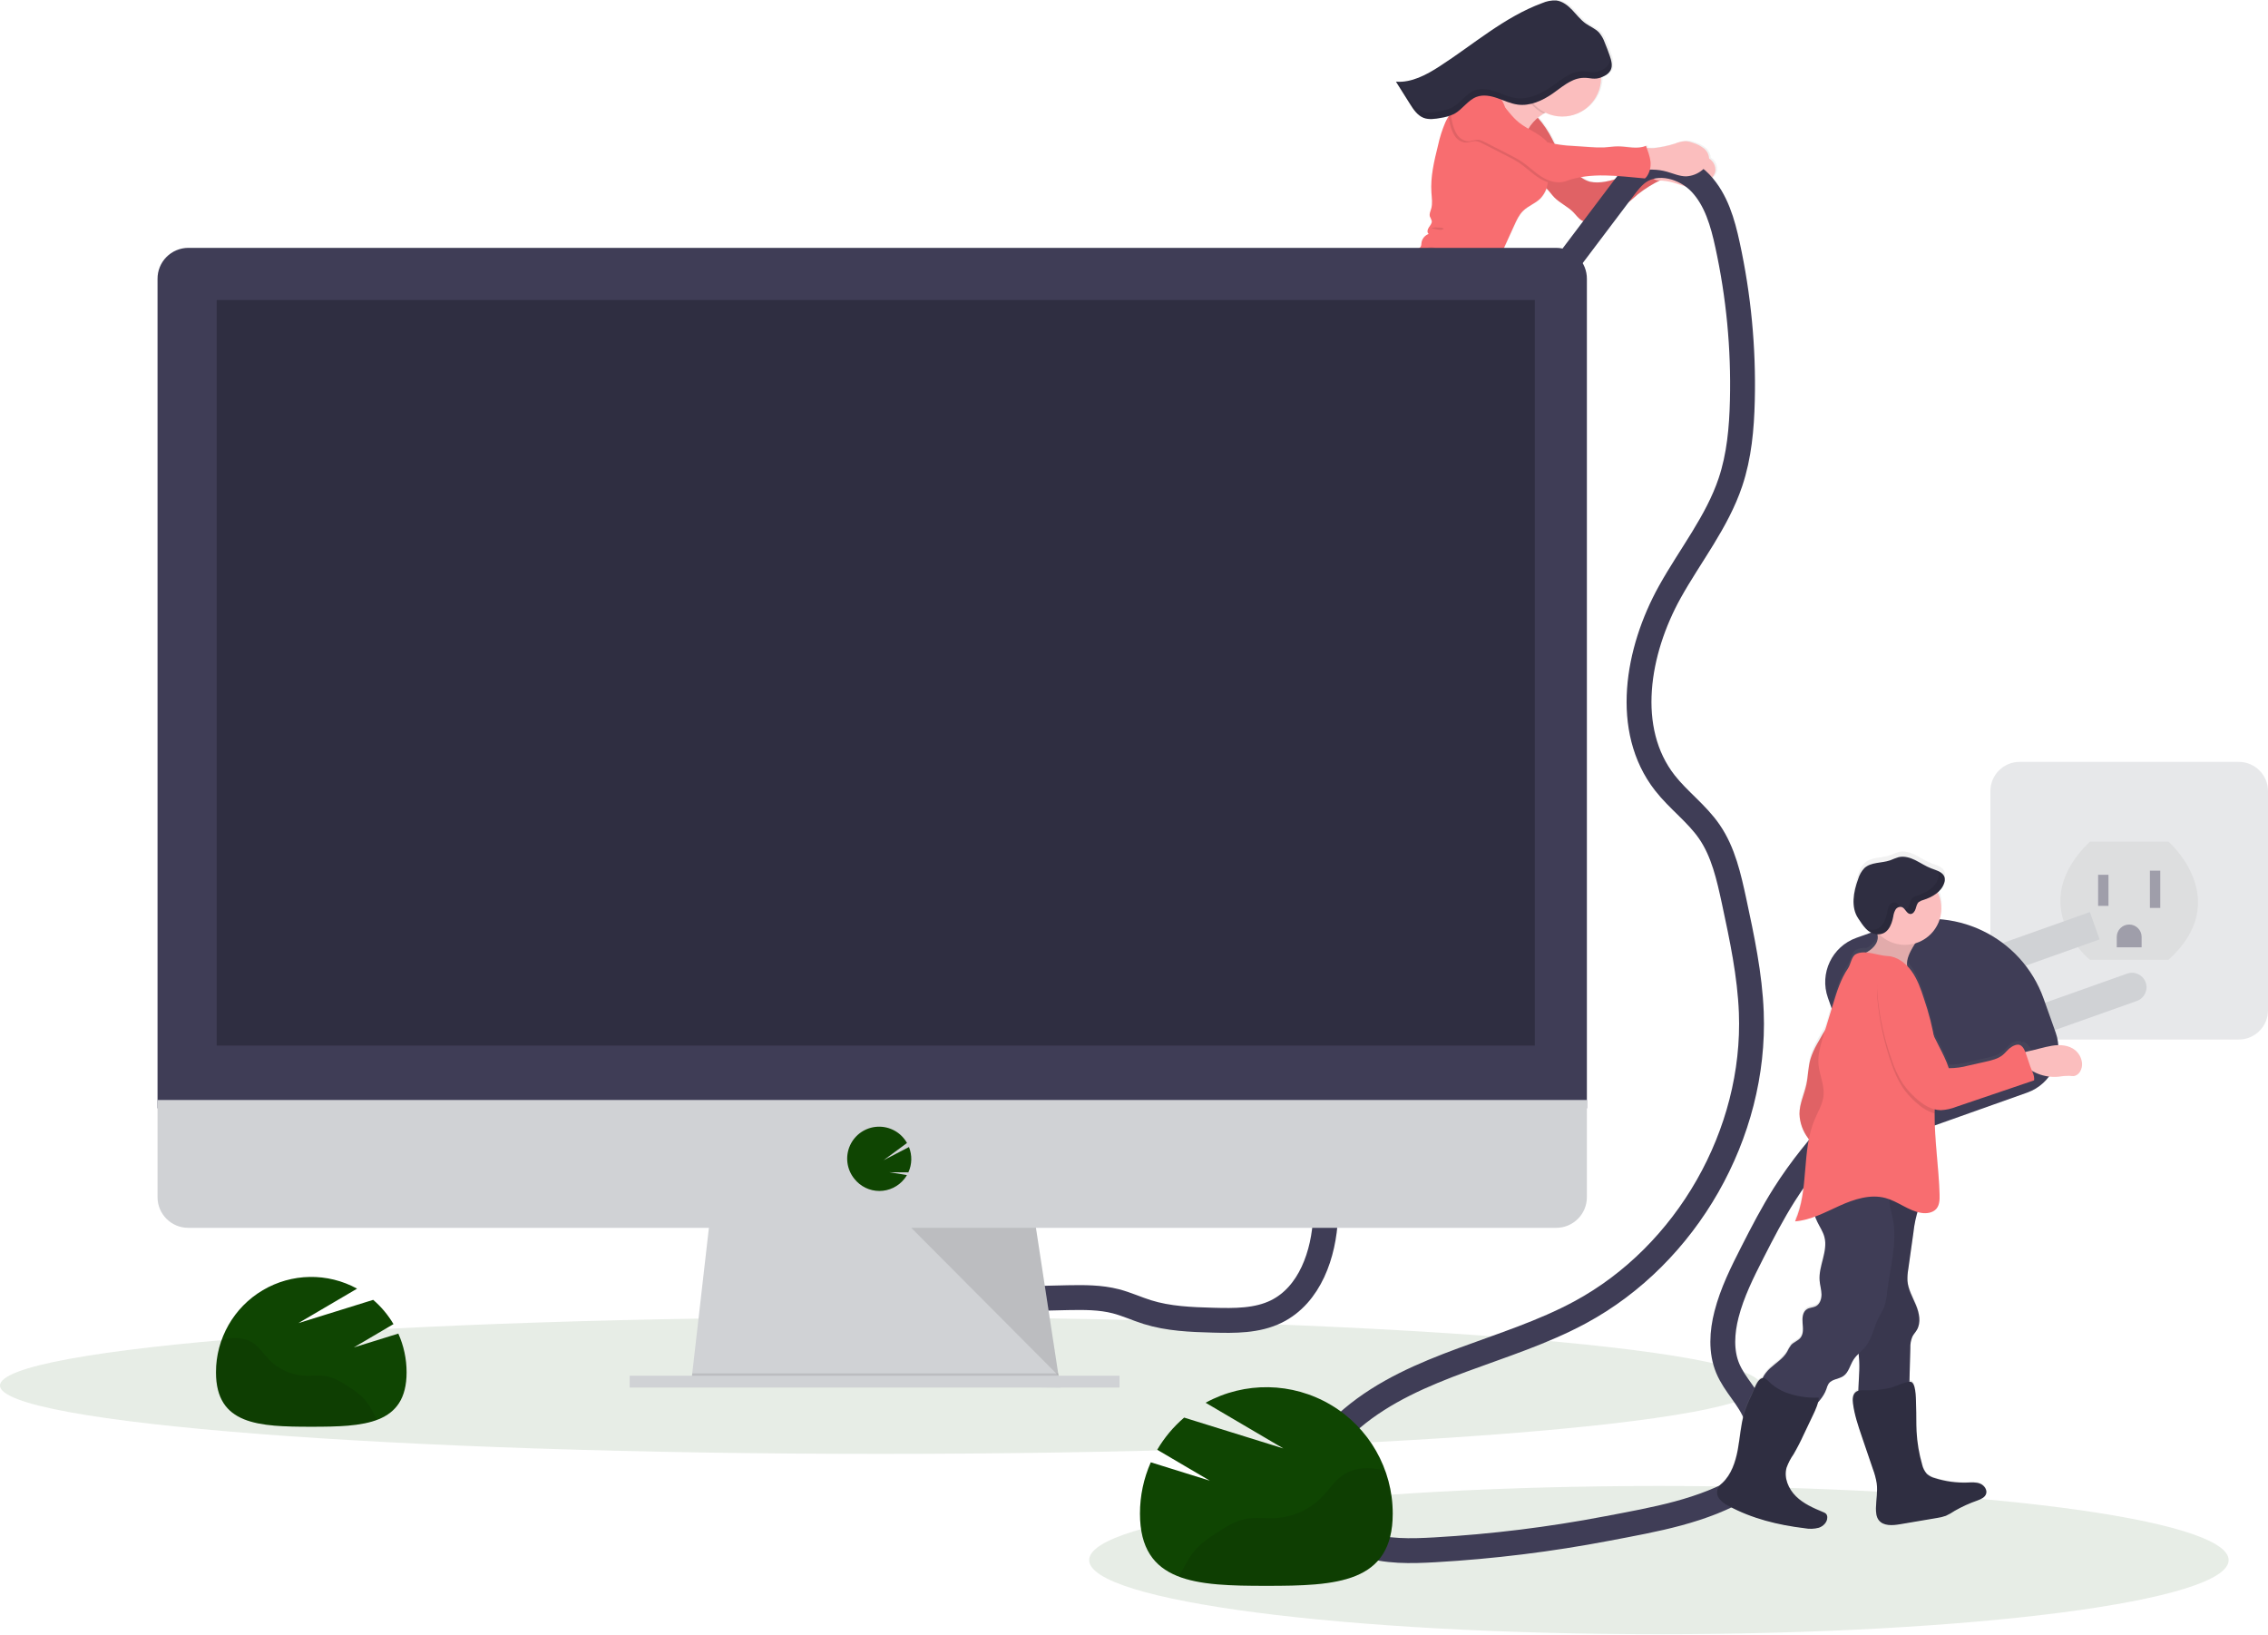
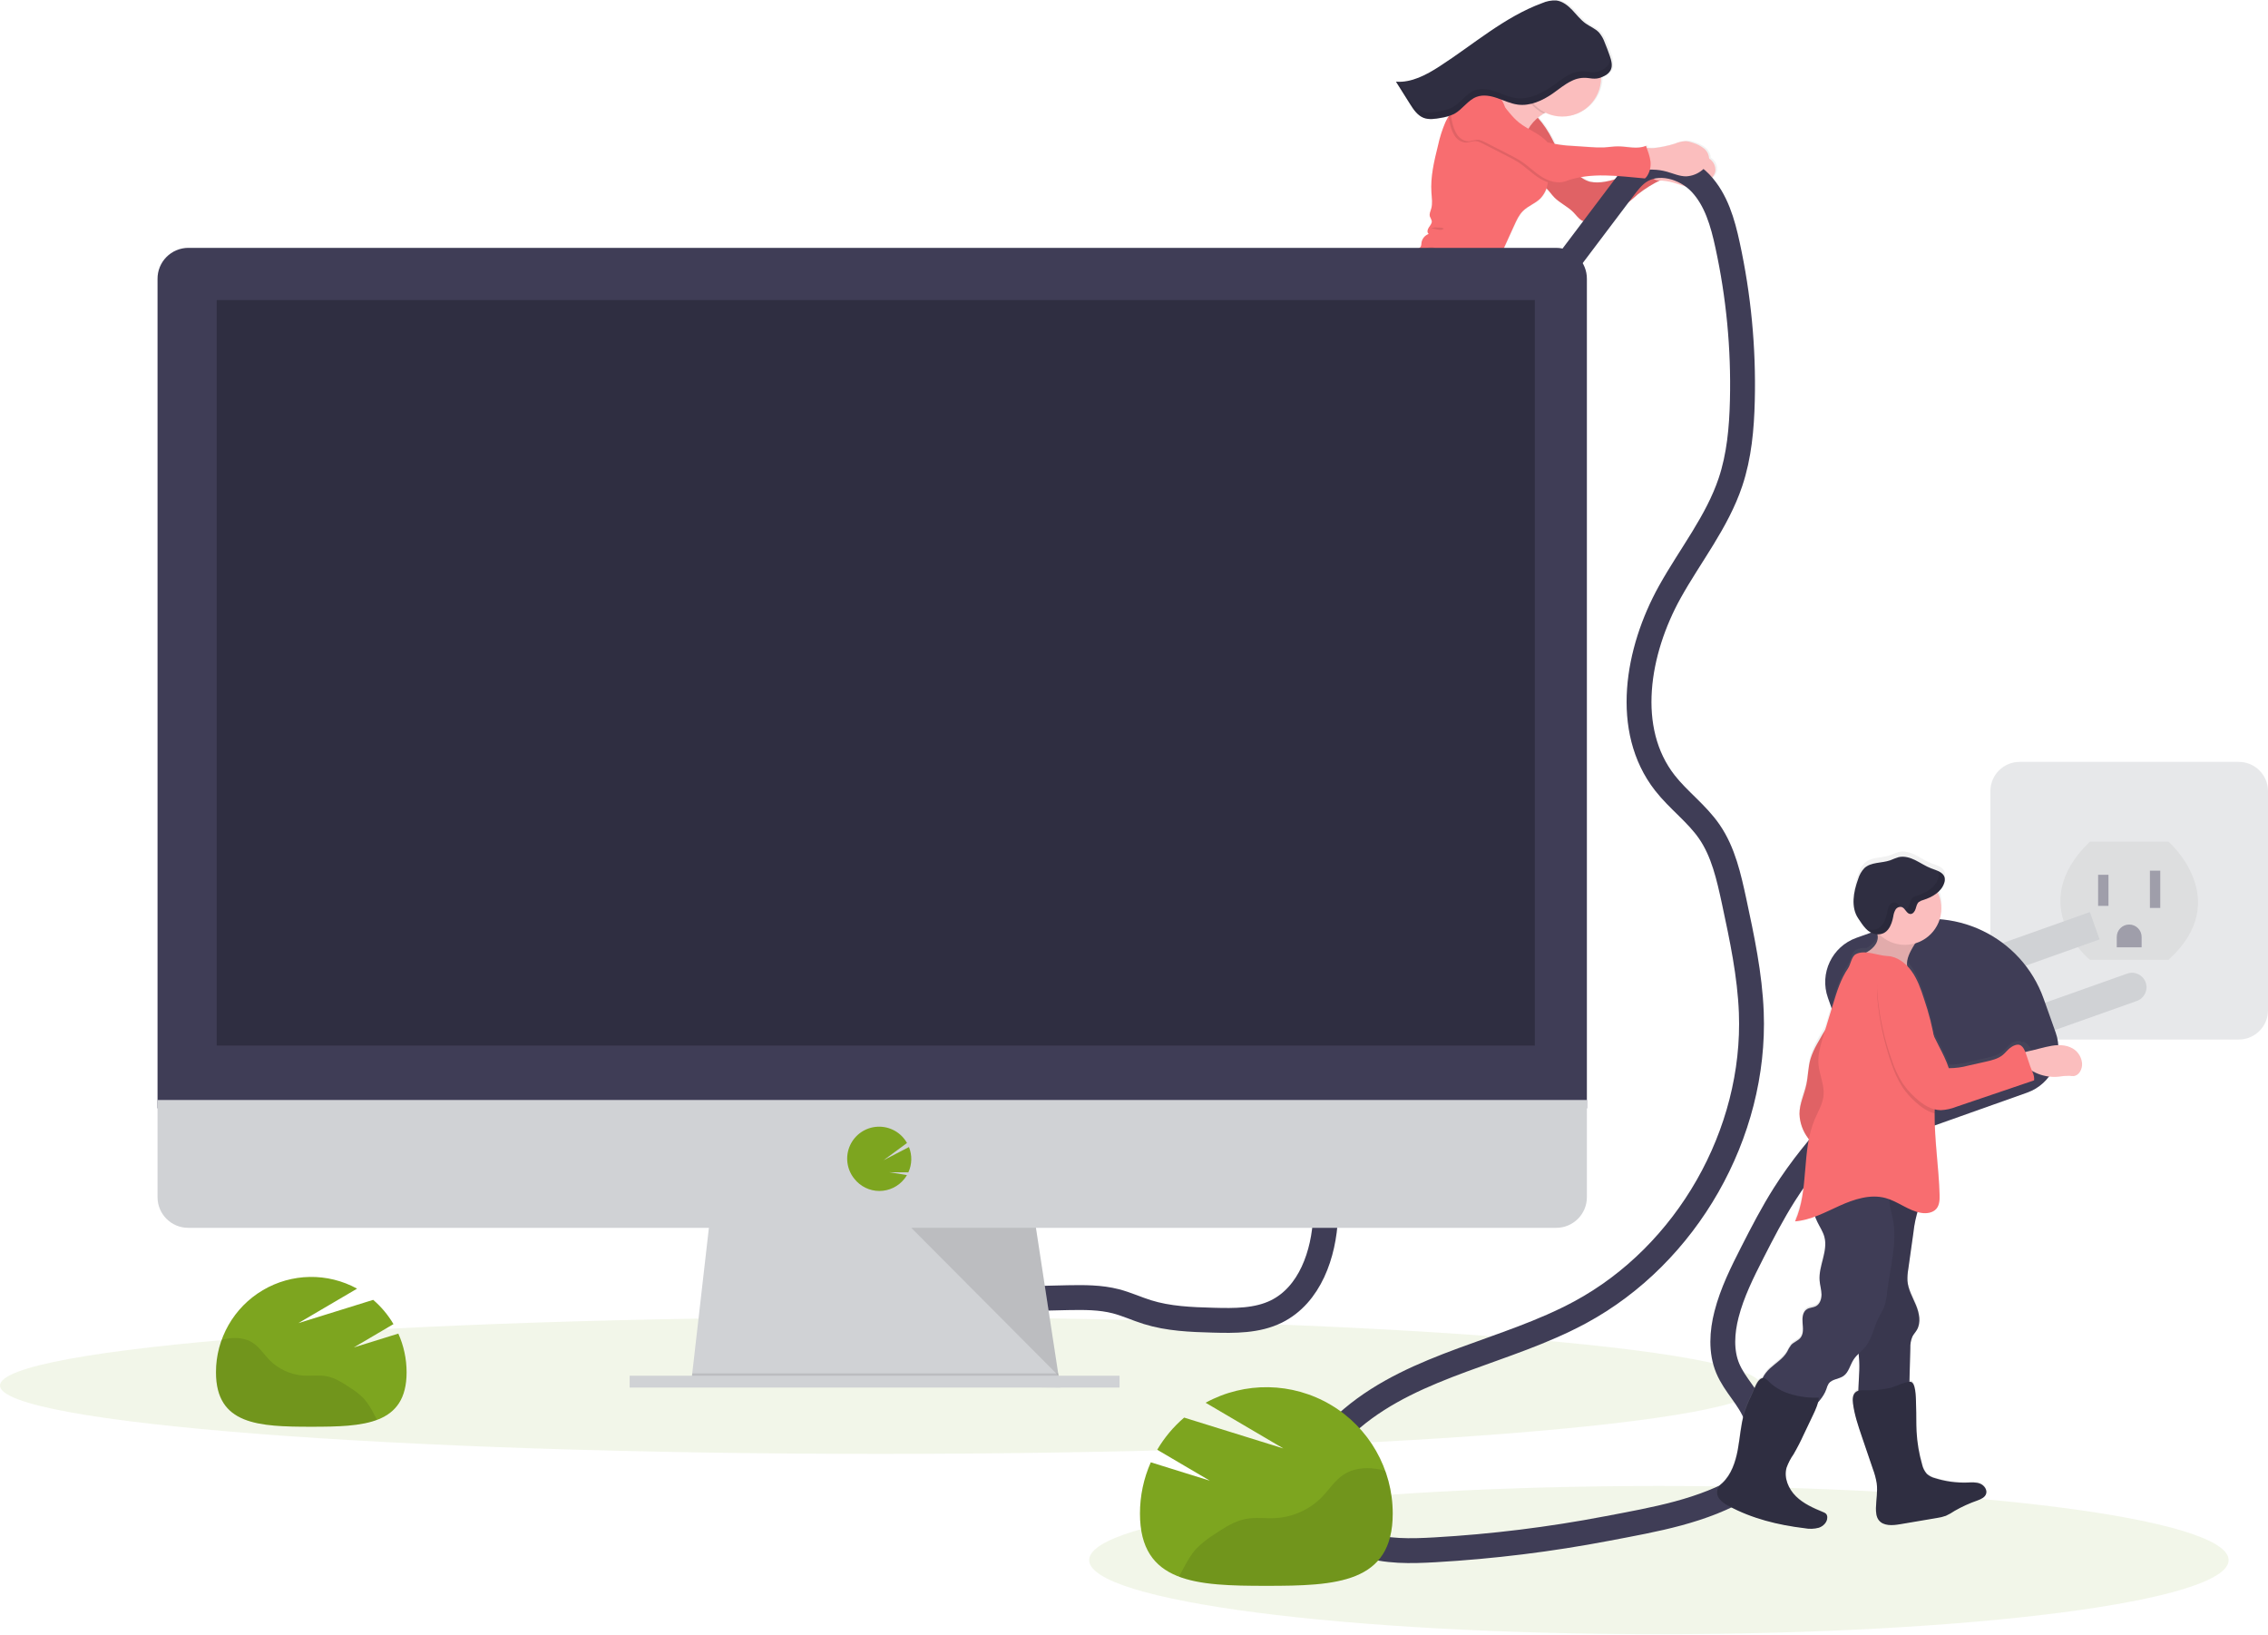
<svg xmlns="http://www.w3.org/2000/svg" xmlns:xlink="http://www.w3.org/1999/xlink" data-name="Layer 1" width="1094.72" height="788.69" viewBox="0 0 1094.72 788.69">
  <defs>
    <linearGradient id="a" x1="2938.83" y1="215.4" x2="2938.83" y2="-91.93" gradientTransform="rotate(59.3 1726.545 -1812.88)" gradientUnits="userSpaceOnUse">
      <stop offset="0" stop-color="gray" stop-opacity=".25" />
      <stop offset=".54" stop-color="gray" stop-opacity=".12" />
      <stop offset="1" stop-color="gray" stop-opacity=".1" />
    </linearGradient>
    <linearGradient id="b" x1="1364.21" y1="820.42" x2="1364.21" y2="492.03" gradientTransform="matrix(-1 -.04 -.04 1 2349.24 29.65)" xlink:href="#a" />
  </defs>
  <g opacity=".5">
    <rect x="960.72" y="367.69" width="134" height="134" rx="14.12" fill="#d0d2d5" />
    <path d="M1008.72 406.2h38s32 28 0 57h-38s-32-26 0-57z" opacity=".1" />
    <path fill="#3f3d56" d="M1012.72 422.19h5v15h-5zm25-2h5v18h-5zm-10 26a6 6 0 016 6v5h-12v-5a6 6 0 016-6z" />
  </g>
  <path d="M674.41 294.11c3.17-.07 6.33.17 9.49 0 2.89-.14 5.76-.61 8.65-.9 4.94-.49 9.92-.45 14.88-.66 3.26-.14 6.7-.46 9.34-2.38 2.48-1.79 3.86-4.71 6.07-6.83 9-8.65 15.17-20.22 23.17-29.82 2-2.44 4.09-4.87 5.9-7.48 3.47-5 5.92-10.67 8.36-16.27a45.11 45.11 0 002.4-6.42c.45-1.76.68-3.58 1.28-5.3 1.24-3.52 4.22-6.6 4.58-10.31l-.42.06c3.64-4.63 3.08-12.7 4.88-18.63a80.28 80.28 0 014.17-10.29l6.69-14.57c1.15-2.5 2.35-5.08 4.34-7 2.41-2.33 5.77-3.49 8.19-5.81a12.71 12.71 0 003.14-5.11l.21.2c1.28 1.25 2.28 2.78 3.53 4.07 2.69 2.78 6.42 4.37 9.16 7.1 1.4 1.39 2.55 3.08 4.24 4.09a4.7 4.7 0 005.44-.67c4.91-4.32 12.23-4.72 17.54-8.53 1.47-1.06 2.75-2.35 4.13-3.51a56.32 56.32 0 0110.67-6.7 26.61 26.61 0 016.59.94c3.08.85 6.09 2.26 9.29 2.2a13.4 13.4 0 007.81-3c1.63-1.26 3.12-3 3.36-5a6.42 6.42 0 00-2.4-5.4c-.22-.19-.45-.36-.68-.53A6.68 6.68 0 00876 127a16 16 0 00-5.45-2.78 11.69 11.69 0 00-3.44-.78 15.7 15.7 0 00-5.34 1.25 51.34 51.34 0 01-10.47 2.2c-.63.06-1.91-.07-3-.08l-.37-1.06c-4.16 1.92-9 .34-13.56.35-2.22 0-4.43.39-6.64.53a59.92 59.92 0 01-7.34-.16L813 126a87.11 87.11 0 01-9.42-1c-.83-1.69-1.66-3.38-2.59-5a46.27 46.27 0 00-5.49-7.63 26.52 26.52 0 012.64-2l.18-.11c.23-.13.51-.27.82-.41a18.93 18.93 0 0027.06-17.08 14.5 14.5 0 001.6-.73c.3-.16.6-.33.89-.52l.43-.29a8.34 8.34 0 00.78-.67c.12-.12.24-.24.35-.37a4.78 4.78 0 00.57-.84c.06-.12.12-.23.17-.35s0-.09.05-.14.07-.18.1-.26 0-.12.05-.18l.06-.24a1.29 1.29 0 000-.19v-.44a1.64 1.64 0 010-.22 1.7 1.7 0 000-.22v-.22a1.62 1.62 0 000-.22v-.27a1.79 1.79 0 000-.23v-.91a1.16 1.16 0 000-.18 2.33 2.33 0 000-.28v-.16c0-.05 0-.2-.07-.3v-.14l-.09-.32v-.12c0-.11-.07-.22-.1-.33v-.1l-.12-.36v-.06c0-.17-.11-.35-.17-.52-.75-2.16-1.56-4.31-2.42-6.43a15.64 15.64 0 00-2.78-4.86c-1.77-1.88-4.31-2.82-6.43-4.32-2.5-1.76-4.37-4.25-6.49-6.47s-4.69-4.23-7.74-4.6a15.16 15.16 0 00-7.06 1.29c-18.37 6.78-33.41 20.14-49.88 30.74-6.41 4.13-13.59 8-21.18 7.47l6.7 10.64c.32.52.65 1 1 1.54s.7 1 1.07 1.5a12.07 12.07 0 003.51 3.22 7.69 7.69 0 001.08.52 8.88 8.88 0 001 .31c2.39.57 5 .09 7.42-.39.83-.16 1.66-.33 2.48-.52l1-.28h.16v.16c-.56 1-1.09 1.91-1.56 2.9a60.81 60.81 0 00-3.57 11.12c-1.89 7.5-3.79 15.16-3.29 22.86.17 2.6.61 5.26-.14 7.76-.36 1.23-1 2.49-.66 3.71a17.12 17.12 0 01.92 2.18c.16 1.16-.76 2.16-1.42 3.12s-1 2.49-.06 3.16a5.39 5.39 0 00-3.57 4.45 3.79 3.79 0 01-.34 1.71 4.23 4.23 0 01-1 .93 5.39 5.39 0 00-1.87 3.36c-1.93 0-3.56 1.88-5.32 3a21.45 21.45 0 01-4.85 1.76c-4.83 1.54-9 4.71-12.77 8.05-2.1 1.83-4.22 3.85-5.14 6.47-.3.86-.46 1.76-.72 2.63a18.14 18.14 0 01-2.32 4.74 34.23 34.23 0 01-7 7.82 18.59 18.59 0 00-3.6 3.86c-1.53 2.21-4.64 2.87-6.28 5a23.75 23.75 0 01-2 3c-1.27 1.2-3.19 1.3-4.81 2-3.79 1.57-5.54 6-8.92 8.34a.94.94 0 01-.67.22c-.29 0-.46-.35-.71-.52-.49-.33-1.14-.08-1.72.07s-1.36.09-1.51-.49c-8.15-4.94-16.16-10.3-24.32-15.24l-3.72-2.25-19.9-12.06a1.48 1.48 0 00-1.57 0l-.62.43c-1-1.06-2.11-2-2.77-2.78-.27-.31-.54-.62-.82-.92a1.22 1.22 0 00.53-.1 1 1 0 00.43-1.3 3.26 3.26 0 00-.92-1.17 22.15 22.15 0 01-2.39-2.73 25.24 25.24 0 00-2.63-3.44 4.83 4.83 0 00-3.9-1.55 6.33 6.33 0 00-2.26.91 37.09 37.09 0 00-7.5 5.75.79.79 0 00-.33.62c0 .2.2.35.22.54a.7.7 0 01-.19.5 20.93 20.93 0 01-4.73 4.31q-3.81 2.85-7.45 5.92a10.42 10.42 0 00-3.48 4.25 8.31 8.31 0 00.61 5.9c1.66 3.91 4.57 7.15 7.45 10.28a3.64 3.64 0 001.91 1.34 2.43 2.43 0 001.73-.42c1.77-1.16 2.06-3.56 2.19-5.66.05-1 .11-1.92.17-2.88a1.33 1.33 0 01.11-.56 1.4 1.4 0 01.61-.49l2.75-1.45c-.08-.13-.17-.26-.26-.39a11.21 11.21 0 016.49-.42c1.46.43 2.8 1.3 4.2 1.84a9.29 9.29 0 001 5.42c5.13.53 9.75 2.81 14.34 5.11a114.33 114.33 0 0110.78 6.09q4.24 2.76 8.3 5.77c3.84 2.84 7.55 5.85 11.22 8.89a54.11 54.11 0 007.67 5.65c7.22 4.05 16.9 4.19 23.53-.86 8.36-6.37 19-9.68 28-15.19a31.6 31.6 0 007.25-5.57 4.94 4.94 0 01-.12.77c-.54 2.49-2.69 4.29-3.5 6.81-.63 2-.4 4.31-1.62 6-.93 1.29-2.67 2.21-2.72 3.8 0 .44.13.88.13 1.32a4.13 4.13 0 01-.48 1.59c-1 2.25-2.12 4.61-4.17 6-.8.55-1.82 1.05-2 2a1.89 1.89 0 01-.21.79c-.34.47-1.09.22-1.63.42-.75.28-.87 1.25-1.17 2a3.24 3.24 0 01-3.27 1.92c-6.83-.83-13.54 2.26-20.42 2.08-2.37-.07-4.73-.31-7.11-.33-7.3-.06-14.45 2-21.48 4a11.34 11.34 0 00-1.42 4.5 17.37 17.37 0 01-7.35.28 15.67 15.67 0 00-1.84-.25 2.77 2.77 0 00.16-1.42 40.15 40.15 0 00-8.23 3.67c-1.71 1-3.52 2.4-3.68 4.37a6.57 6.57 0 00.32 2.24l.93 3.53a3.72 3.72 0 00.83 1.77c.31.3.72.48 1 .8a3.14 3.14 0 01.54 1.27l.78 3.06a19.46 19.46 0 01.62 3.11c.09 1 0 1.92.07 2.88a29.93 29.93 0 00.69 4.7l1.11 5.54a18.91 18.91 0 001.31 4.5c.47 1 1.1 1.86 1.48 2.86.3.77.44 1.59.8 2.32a6.19 6.19 0 002.9 2.68 3.23 3.23 0 001.41.44c1.42 0 2.44-1.32 3.1-2.58a15.6 15.6 0 002.07-7.52c0-1.06-.21-2.11-.3-3.17-.24-3 .62-5.92.62-8.91a1.75 1.75 0 00-1.25-1.82c.09-2.54.08-5.23 1.42-7.4a11.15 11.15 0 012.44-2.65c.37 1.18.78 2.35 1.24 3.49 7.61-2.22 15.47-4.36 23.44-4.56zM837 140.54c-.54.2-1.09.4-1.65.58-4.66 1.55-10 3.06-14.82 2a12.87 12.87 0 01-4.06-2l-.35-.22c6.79-1.19 13.88-.9 20.88-.36z" transform="translate(-52.64 -55.65)" fill="url(#a)" />
  <path d="M811.42 74.6a15.45 15.45 0 015.31-1.23 11.65 11.65 0 013.42.79 16.08 16.08 0 015.44 2.8 6.51 6.51 0 012.41 5.4c-.23 2-1.71 3.73-3.33 5a13.27 13.27 0 01-7.76 3c-3.18.05-6.18-1.38-9.25-2.23a26.56 26.56 0 00-6.86-1 15 15 0 01-3.49-.22 3.74 3.74 0 01-2.68-2.06 5.28 5.28 0 010-3c.23-1.24.19-4.18 1.29-4.92.88-.6 4-.12 5.08-.21a50.14 50.14 0 0010.42-2.12z" fill="#fbbebe" />
  <path d="M740.03 54.47a46.24 46.24 0 017.75 10c3.52 6.14 5.76 13.28 11.06 18a37.32 37.32 0 004.47 3.23 12.9 12.9 0 004.06 2c4.76 1.07 10.1-.42 14.74-2a93.35 93.35 0 0013.33-6 11 11 0 001.56 5.48c1.11 1.57 3.38 2.49 5 1.5a59.3 59.3 0 00-11.53 7.13c-1.37 1.16-2.64 2.44-4.1 3.49-5.27 3.79-12.56 4.17-17.43 8.47a4.69 4.69 0 01-5.41.65c-1.69-1-2.84-2.72-4.23-4.11-2.74-2.74-6.46-4.34-9.15-7.13-1.25-1.29-2.25-2.82-3.53-4.08-1.83-1.8-4.21-3-5.89-5-1.25-1.47-2-3.26-3.17-4.83-1-1.36-2.18-2.55-3.07-4-2.18-3.47-2.16-8-.91-11.89s4.12-7.52 6.45-10.91z" fill="#f86d70" />
  <path d="M740.03 54.47a46.24 46.24 0 017.75 10c3.52 6.14 5.76 13.28 11.06 18a37.32 37.32 0 004.47 3.23 12.9 12.9 0 004.06 2c4.76 1.07 10.1-.42 14.74-2a93.35 93.35 0 0013.33-6 11 11 0 001.56 5.48c1.11 1.57 3.38 2.49 5 1.5a59.3 59.3 0 00-11.53 7.13c-1.37 1.16-2.64 2.44-4.1 3.49-5.27 3.79-12.56 4.17-17.43 8.47a4.69 4.69 0 01-5.41.65c-1.69-1-2.84-2.72-4.23-4.11-2.74-2.74-6.46-4.34-9.15-7.13-1.25-1.29-2.25-2.82-3.53-4.08-1.83-1.8-4.21-3-5.89-5-1.25-1.47-2-3.26-3.17-4.83-1-1.36-2.18-2.55-3.07-4-2.18-3.47-2.16-8-.91-11.89s4.12-7.52 6.45-10.91z" opacity=".1" />
  <path d="M562.3 146.82a10.36 10.36 0 00-2.82-2.55 8.54 8.54 0 00-5.27-.54c-4.46.68-8.6 2.72-12.52 5-3.16 1.81-6.3 3.82-8.56 6.67a6.85 6.85 0 00-1.51 3 6.18 6.18 0 00.23 2.73 6.6 6.6 0 003.57 4.62c2.09.82 4.42-.05 6.52-.85 2.82-1.09 5.92-2.1 8.82-1.24 2.15.64 4 2.27 6.27 2.33 2.67.08 4.83-2.08 6.53-4.14 1.47-1.8 4.69-5.05 4.48-7.58s-4.16-5.64-5.74-7.45zm33.7 77.83a17.27 17.27 0 01-7.5.31c-1.52-.28-3.38-.64-4.35.55a3.58 3.58 0 00-.61 1.48c-2.49 10.19-.21 21 4 30.65a.94.94 0 00.28.42c.27.2.64.06.95-.07a11.28 11.28 0 002.83-1.65c1.92-1.74 2.33-4.57 2.42-7.16s.05-5.33 1.39-7.55c1.68-2.75 5.19-4.09 6.57-7 1.11-2.37.53-5.18-.45-7.6-.33-.84-.46-3-1.24-3.41s-3.4.79-4.29 1.03z" fill="#fbbebe" />
  <path d="M562.01 145.8a1 1 0 00.42-1.3 3.38 3.38 0 00-.92-1.18 20.69 20.69 0 01-2.38-2.74 27.68 27.68 0 00-2.63-3.44 4.85 4.85 0 00-3.89-1.56 6 6 0 00-2.25.9 36.36 36.36 0 00-7.45 5.72c-.17.17-.36.38-.32.62s.2.34.22.54a.69.69 0 01-.18.49 20.68 20.68 0 01-4.7 4.29q-3.78 2.84-7.4 5.9a10.3 10.3 0 00-3.45 4.23 8.41 8.41 0 00.63 5.89c1.67 3.92 4.58 7.16 7.45 10.31a3.78 3.78 0 001.92 1.35 2.42 2.42 0 001.72-.42c1.75-1.15 2-3.55 2.15-5.64l.16-2.89a1.29 1.29 0 01.11-.55 1.35 1.35 0 01.61-.49l2.72-1.44a8.77 8.77 0 00-8-4.16 3 3 0 01-2.14-.29 1.76 1.76 0 010-2.44 5.38 5.38 0 012.36-1.31c7.17-2.63 13.65-6.85 20.61-10a5.29 5.29 0 012.46-.57c.7.05 1.52.46 2.17.18zm28.25 104.72c-.32.6-.43 1.3-.78 1.89s-1.11 1-1.7.7a1.75 1.75 0 01-.66-.89 37.36 37.36 0 01-2.45-22.06 13.91 13.91 0 011.07-3.52c.53-1.08 1.3-2.18 1.08-3.36a39.64 39.64 0 00-8.18 3.64c-1.7 1-3.49 2.39-3.65 4.35a6.84 6.84 0 00.33 2.24l.94 3.53a3.65 3.65 0 00.84 1.77c.3.3.71.49 1 .81a3 3 0 01.54 1.26l.79 3.06a19.6 19.6 0 01.63 3.12c.09 1 0 1.92.08 2.88a31 31 0 00.7 4.69l1.13 5.54a19.26 19.26 0 001.32 4.5c.47 1 1.1 1.86 1.49 2.87.29.77.44 1.59.8 2.32a6.29 6.29 0 002.89 2.69 3.39 3.39 0 001.41.45c1.41.05 2.42-1.32 3.08-2.58a15.56 15.56 0 002-7.5c0-1.06-.22-2.11-.31-3.17-.25-3 .59-5.91.58-8.9.02-2.8-3.94-2.27-4.97-.33z" fill="#f86d70" />
  <path d="M736.98 76.29a22.08 22.08 0 01-8-6.25 38.19 38.19 0 01-3-4.45 135.15 135.15 0 01-9.75-20.07c4.26.87 8.73 1.66 12.92.46a17.84 17.84 0 006-3.18 51.87 51.87 0 006.32-6.17 60.76 60.76 0 005 8c1.07 1.44 4.69 4.37 4.42 6.33s-4.27 2.94-5.89 3.87l-.17.11a22.68 22.68 0 00-6.15 5.73c-3.14 4.46-4.23 10.68-1.7 15.62z" fill="#fbbebe" />
  <path d="M745.08 54.79a18.74 18.74 0 01-9.85-12 51.87 51.87 0 006.32-6.17 60.76 60.76 0 005 8c1.07 1.44 4.69 4.37 4.42 6.33s-4.27 2.91-5.89 3.84z" opacity=".1" />
  <circle cx="754.08" cy="37.53" r="18.73" fill="#fbbebe" />
  <path d="M713.11 154.2a8.74 8.74 0 01-8.62.21 16.59 16.59 0 01-3.72-3.13c-6.15-6.31-12-13-16.11-20.83a14.44 14.44 0 01-1.82-5.37 5.9 5.9 0 011.93-5.12 4.16 4.16 0 001-.93 3.75 3.75 0 00.33-1.7 5.31 5.31 0 013.54-4.43c-1-.68-.6-2.19.05-3.16s1.56-2 1.4-3.12a17.12 17.12 0 00-.92-2.18c-.36-1.22.29-2.48.64-3.7.73-2.5.29-5.16.11-7.76-.53-7.7 1.34-15.34 3.19-22.83a61.24 61.24 0 013.52-11.1c.47-1 1-2 1.54-2.89a76.83 76.83 0 016.29-8.75 11.36 11.36 0 014.29-3.84 4.24 4.24 0 01.5-.18 10.88 10.88 0 013.82-.29c3.38.21 6.93 1 9.34 3.38s3.19 5.72 4.28 8.94a24.63 24.63 0 001.26 3.15c1.59 3.16 4.18 5.68 6.73 8.13l2.77 2.67c1.39 1.34 3.8 1 5.11 2.41a6.48 6.48 0 011.17 2.24 34.75 34.75 0 012.55 11.33 18.75 18.75 0 01-.15 2.59 13.64 13.64 0 01-3.79 8c-2.4 2.31-5.74 3.45-8.13 5.77-2 1.92-3.16 4.49-4.3 7l-6.61 14.54a82.39 82.39 0 00-4.11 10.25c-2.08 6.99-.9 16.85-7.08 20.7z" fill="#f86d70" />
  <path d="M655.36 236.6c-4.94.2-9.89.14-14.81.61-2.87.28-5.73.75-8.61.87-3.14.14-6.29-.11-9.44-.05-7.93.17-15.75 2.28-23.38 4.46a44.4 44.4 0 01-3.31-16.57 10.57 10.57 0 010-1.13 11.37 11.37 0 011.41-4.58c7-2 14.1-4 21.37-3.9 2.37 0 4.72.28 7.08.35 6.85.21 13.51-2.86 20.31-2a3.2 3.2 0 003.25-1.91c.29-.74.41-1.71 1.16-2 .54-.2 1.28.05 1.62-.41a2.1 2.1 0 00.21-.79c.2-1 1.21-1.45 2-2 2-1.38 3.13-3.74 4.13-6a4.07 4.07 0 00.47-1.58c0-.44-.14-.88-.13-1.33 0-1.58 1.77-2.49 2.69-3.78 1.21-1.7 1-4 1.59-6 .8-2.52 2.93-4.31 3.46-6.79a4.94 4.94 0 00.12-.77 31.32 31.32 0 01-7.21 5.54c-8.88 5.47-19.5 8.74-27.79 15.07-6.58 5-16.22 4.85-23.42.78a54.16 54.16 0 01-7.66-5.67c-3.66-3-7.36-6.07-11.19-8.93q-4-3-8.29-5.79a114.13 114.13 0 00-10.74-6.29c-4.58-2.32-9.19-4.62-14.29-5.17a10.53 10.53 0 01-.28-8.64 29.14 29.14 0 014.68-7.55 21.78 21.78 0 015.36-5.47 1.46 1.46 0 011.56 0l19.82 12.17 3.71 2.27c8.13 5 16.13 10.35 24.26 15.32.15.57.94.64 1.51.49s1.22-.39 1.71-.06c.24.16.41.46.71.52a1 1 0 00.66-.22c3.36-2.31 5.08-6.75 8.85-8.3 1.61-.66 3.52-.76 4.78-2a22.71 22.71 0 002-3c1.63-2.13 4.72-2.77 6.23-5a18.35 18.35 0 013.57-3.84 33.83 33.83 0 007-7.79 18.08 18.08 0 002.29-4.72c.26-.87.42-1.77.71-2.63.91-2.62 3-4.63 5.09-6.45 3.79-3.32 7.88-6.47 12.68-8a21.44 21.44 0 004.83-1.75c1.93-1.18 3.7-3.37 5.91-2.86a5 5 0 012.19 1.38 69.61 69.61 0 017.45 8.53q5.35 6.81 10.69 13.63a15.75 15.75 0 004.19 4.15 11.49 11.49 0 007.75 1c-.35 3.71-3.3 6.77-4.52 10.29-.59 1.71-.82 3.53-1.26 5.28a43.25 43.25 0 01-2.37 6.41c-2.4 5.59-4.82 11.21-8.26 16.23-1.78 2.61-3.83 5-5.84 7.45-7.93 9.57-14 21.11-23 29.72-2.18 2.11-3.56 5-6 6.81-2.65 1.96-6.07 2.26-9.26 2.39z" fill="#434175" />
  <path d="M693.04 109.72a5.43 5.43 0 00-2.5.75c1.83-.64 4.06 1.07 5.75.26.79-.38.67-.49 0-.72-1.01-.34-2.23-.03-3.25-.29z" opacity=".1" />
  <path fill="#d0d2d5" d="M935.241 466.28l73.503-26.101 4.685 13.192-73.503 26.102zm24.589 27.357l66.906-23.759a7 7 0 018.94 4.254 7 7 0 01-4.255 8.94l-66.907 23.758-4.684-13.193z" />
  <path d="M896.087 452.598l16.303-5.789a58 58 0 0174.065 35.248l5.789 16.303a22.68 22.68 0 01-13.783 28.962l-49.587 17.608a22.68 22.68 0 01-28.962-13.783l-17.608-49.587a22.68 22.68 0 0113.783-28.962z" fill="#3f3d56" />
  <path d="M692.14 119.48a3.88 3.88 0 00-2.11-.13 4.46 4.46 0 00-2.75 1.35 1.5 1.5 0 001.23 0 7.27 7.27 0 012-.22c.58 0 2.31.64 2.76.36.66-.43-.68-1.19-1.13-1.36zm54.99-31.54a19.42 19.42 0 01-4.28-2.06c-3.51-2.23-6.46-5.26-9.93-7.54a55.25 55.25 0 00-5.43-3l-11.71-6a11.87 11.87 0 00-2.84-1.16c-1.91-.42-4.06.86-6 .59a7.23 7.23 0 01-4.88-3.37 17.57 17.57 0 01-2.2-5.67 29.09 29.09 0 01-.67-3.59 16 16 0 01-.07-3.79 9.48 9.48 0 013.3-6.46 12.09 12.09 0 014.64-2 19.37 19.37 0 013.21-.53 11.43 11.43 0 011.85 0c4.42.35 8.16 3.35 11.11 6.65 1.55 1.74 3 3.61 4.48 5.38a24.63 24.63 0 001.26 3.15c1.59 3.16 4.18 5.68 6.73 8.13l2.77 2.67c1.39 1.34 3.8 1 5.11 2.41a6.48 6.48 0 011.17 2.24 34.75 34.75 0 012.53 11.36 18.75 18.75 0 01-.15 2.59zm-91.07 127.98l-60.26 8.87a11.37 11.37 0 011.41-4.58c7-2 14.1-4 21.37-3.9 2.37 0 4.72.28 7.08.35 6.85.21 13.51-2.86 20.31-2a3.2 3.2 0 003.25-1.91c.29-.74.41-1.71 1.16-2 .54-.2 1.28.05 1.62-.41a2.1 2.1 0 00.21-.79c.2-1 1.21-1.45 2-2 2-1.38 3.13-3.74 4.13-6a4.07 4.07 0 00.47-1.58c0-.44-.14-.88-.13-1.33 0-1.58 1.77-2.49 2.69-3.78 1.21-1.7 1-4 1.59-6 .8-2.52 2.93-4.31 3.46-6.79l.26-.34 10.26-4z" opacity=".1" />
-   <ellipse cx="425" cy="668.67" rx="425" ry="33" fill="#0f4502" opacity=".1" />
-   <ellipse cx="800.72" cy="752.92" rx="275" ry="35.77" fill="#0f4502" opacity=".1" />
+   <ellipse cx="425" cy="668.67" rx="425" ry="33" fill="#7da51f" opacity=".1" />
+   <ellipse cx="800.72" cy="752.92" rx="275" ry="35.77" fill="#7da51f" opacity=".1" />
  <path d="M475.25 641.95l.28-14.16q20-1.14 40-1.52c7.74-.14 15.58-.19 23.07 1.75 5.19 1.35 10.1 3.63 15.22 5.23 10.2 3.18 21 3.6 31.71 3.89 10.39.29 21.24.39 30.57-4.2 16.15-8 22.94-27.65 23.73-45.64s-2.79-36.12-.3-54" fill="none" stroke="#3f3d56" stroke-miterlimit="10" stroke-width="12" />
  <path fill="#d0d2d5" d="M511.81 669.66l-178.19-2.28.52-4.57 8.62-75.39h156.48l11.52 75.39.88 5.71.17 1.14z" />
  <path opacity=".1" d="M511.64 668.52h-88.93l-89.09-1.14.52-4.57h176.62l.88 5.71z" />
  <path fill="#d0d2d5" d="M303.92 663.95h236.45v5.71H303.92z" />
  <path d="M765.96 134.62a14.87 14.87 0 00-14.8-15H90.84a14.88 14.88 0 00-14.8 15v400.26h689.92z" fill="#3f3d56" />
  <path d="M76.04 530.88v46.89a14.8 14.8 0 0014.8 14.8h660.32a14.8 14.8 0 0014.8-14.8v-46.89z" fill="#d0d2d5" />
  <path fill="#2f2e41" d="M104.6 144.8h636.23v359.81H104.6z" />
-   <path d="M424.43 574.78a15.43 15.43 0 0012.13-5.89 15.28 15.28 0 001.2-1.77l-8.46-1.39 9.15.07a15.44 15.44 0 00.29-12.22l-12.27 6.37 11.32-8.32a15.42 15.42 0 10-25.43 17.25 15.4 15.4 0 0012.07 5.9z" fill="#0f4502" />
+   <path d="M424.43 574.78a15.43 15.43 0 0012.13-5.89 15.28 15.28 0 001.2-1.77l-8.46-1.39 9.15.07a15.44 15.44 0 00.29-12.22l-12.27 6.37 11.32-8.32a15.42 15.42 0 10-25.43 17.25 15.4 15.4 0 0012.07 5.9z" fill="#7da51f" />
  <path opacity=".1" d="M439.85 592.56l71.09 71.39-10.91-71.39h-60.18z" />
  <path d="M745.18 141.87l38.18-50.59c2.28-3 4.63-6.13 7.76-8.29 9-6.22 22.19-2.54 29.72 5.43s10.69 19.06 13 29.78a316.11 316.11 0 017.16 75.15c-.32 13.29-1.51 26.72-5.74 39.33-6.42 19.18-19.43 35.33-29.26 53-15.83 28.47-22.46 66.44-2.42 92.13 6.53 8.37 15.42 14.77 21.45 23.51 6.81 9.87 9.46 21.94 12 33.66 3.79 17.7 7.59 35.51 8.29 53.6 2.26 58.49-31.09 116.93-82.59 144.75-35.75 19.32-79 24.92-110.09 51.12-11 9.23-20.48 22.8-17.78 36.86 2.2 11.41 12.22 20.08 23.22 23.85s22.93 3.46 34.53 2.8a636.33 636.33 0 0083-10.25c23.23-4.44 46.42-8.27 66.67-20.49a14 14 0 005.05-4.53c1.31-2.19 1.53-4.84 1.71-7.39.55-7.51 1.07-15.3-1.58-22.35-3.09-8.24-10.14-14.48-13.52-22.6s-2.77-17.47-.58-26c2.7-10.54 7.61-20.36 12.55-30.05 4.81-9.44 9.69-18.85 15.35-27.8 15.94-25.16 37.72-46 59.27-66.55" fill="none" stroke="#3f3d56" stroke-miterlimit="10" stroke-width="12" />
  <path d="M808.36 69.35a15 15 0 015.31-1.23 12 12 0 013.42.78 16.1 16.1 0 015.44 2.81 6.49 6.49 0 012.41 5.4c-.23 2-1.71 3.72-3.33 5a13.22 13.22 0 01-7.76 3c-3.18 0-6.18-1.38-9.25-2.24a26.55 26.55 0 00-6.86-1 15 15 0 01-3.49-.23 3.73 3.73 0 01-2.68-2.05 5.38 5.38 0 010-2.95c.24-1.24.2-4.19 1.3-4.93.88-.59 4-.11 5.08-.2a51.46 51.46 0 0010.41-2.16z" fill="#fbbebe" />
  <path d="M794.49 70.35c-4.14 1.9-9 .32-13.5.31-2.21 0-4.41.37-6.61.5a59.44 59.44 0 01-7.31-.19l-7.32-.5a62.44 62.44 0 01-12.79-1.76c-3.58-4.22-9.39-6.08-13.71-9.52-3.46-2.76-5.94-6.52-8.89-9.83s-6.69-6.3-11.1-6.65a16.41 16.41 0 00-5.07.54 11.82 11.82 0 00-4.63 2 9.44 9.44 0 00-3.3 6.46 21.68 21.68 0 00.73 7.38 17.62 17.62 0 002.2 5.68 7.34 7.34 0 004.89 3.37c1.93.26 4.07-1 6-.6a11.87 11.87 0 012.84 1.16l11.72 6a56.26 56.26 0 015.42 3c3.48 2.28 6.42 5.31 9.93 7.54s7.94 3.63 11.84 2.17c12-4.47 25.52-2.39 38.25-1.28-.08-.24.44-.46.59-.66a10.75 10.75 0 002-7.49c-.31-2.63-1.31-5.11-2.18-7.63z" fill="#f86d70" />
  <path d="M774.36 36.66a6.85 6.85 0 003-2.68c1.14-2.11.44-4.7-.34-7s-1.57-4.31-2.44-6.43a15.49 15.49 0 00-2.78-4.87c-1.77-1.89-4.3-2.84-6.41-4.33-2.5-1.77-4.37-4.28-6.48-6.49S754.22.6 751.18.23a14.94 14.94 0 00-6.82 1.27c-18.26 6.71-33.19 20-49.54 30.54-6.36 4.11-13.5 7.94-21 7.39l6.71 10.66c1.71 2.73 3.63 5.62 6.63 6.79 2.65 1 5.61.5 8.39 0a22.61 22.61 0 006.39-1.92c4-2.17 6.57-6.68 10.87-8.25 3.21-1.17 6.79-.45 10 .67s6.36 2.64 9.74 3.1c6 .81 12-1.9 17-5.4 3-2.08 5.73-4.47 9-6a13.56 13.56 0 018-1.41c3.03.42 4.81.56 7.81-1.01z" fill="#2f2e41" />
  <path d="M777.36 33.98c1.12-2.07.46-4.61-.3-6.84a6 6 0 01-.5 3.77 7 7 0 01-3 2.68c-3 1.58-4.82 1.44-7.9.93a13.66 13.66 0 00-8 1.41c-3.25 1.57-6 4-9 6-5 3.5-11 6.2-17 5.39-3.39-.45-6.52-2-9.74-3.1s-6.81-1.84-10-.67c-4.29 1.57-6.83 6.09-10.86 8.25a22.71 22.71 0 01-6.39 1.92c-2.79.54-5.75 1.07-8.39 0-3-1.16-4.92-4.06-6.64-6.79l-4.75-7.55h-1.15l6.71 10.66c1.71 2.73 3.63 5.62 6.63 6.79 2.65 1 5.61.5 8.39 0a22.61 22.61 0 006.39-1.92c4-2.17 6.57-6.68 10.87-8.25 3.21-1.17 6.79-.45 10 .67s6.36 2.64 9.74 3.1c6 .81 12-1.9 17-5.4 3-2.08 5.73-4.47 9-6a13.56 13.56 0 018-1.41c3.08.5 4.9.64 7.89-.93a6.85 6.85 0 003-2.71z" opacity=".1" />
  <path d="M881.7 773.66a10 10 0 012.18-2.42c4.37-4.12 6.4-10.18 7.48-16.12s1.39-12 3.12-17.81a57.24 57.24 0 013.52-8.67c1-2.14 2.25-6.34 4.09-7.83a2.66 2.66 0 011.26-.61 14.65 14.65 0 013.62-4.82c2.86-2.59 6.35-4.65 8.26-8a17.64 17.64 0 011.93-3.29c1.29-1.43 3.33-2 4.52-3.51 1.55-1.94 1.2-4.71 1-7.19s0-5.43 2.14-6.72c1.28-.79 2.93-.72 4.26-1.41 2-1 2.79-3.53 2.75-5.78s-.74-4.44-.92-6.68c-.56-7.16 4.16-14.28 2.33-21.22-.69-2.63-2.26-4.92-3.43-7.36a17.2 17.2 0 01-1-2.54 35.57 35.57 0 01-9.73 2.35c5.51-12.36 4.11-26.73 6.68-40l-.33-.46a20.71 20.71 0 01-4.22-11.85c0-5 2.31-9.57 3.35-14.4.88-4.12.85-8.41 2-12.45a38.32 38.32 0 013.17-7.22c1.25-2.32 2.56-4.59 3.93-6.83q1.92-6.36 3.85-12.72c1.8-6 3.65-12 7.15-17.14 1.28-1.89 1.67-5.7 3.64-6.84a8.73 8.73 0 015.2-.91c2.78-1.56 5.22-3.81 5.57-6.89a6.68 6.68 0 00-.2-2h-.34c-4.41-.41-6.63-4.29-8.92-7.68-3.71-5.51-2.29-12.95 0-19.2a13 13 0 013-5.29c3.21-3 8.29-2.34 12.43-3.79a42.64 42.64 0 014.11-1.55c2.75-.65 5.63.26 8.15 1.52s4.87 2.92 7.51 3.92 5.9 1.79 6.55 4.5a4.91 4.91 0 01-.23 2.73 10.18 10.18 0 01-3.08 4.45 17.82 17.82 0 01-10.87 24.83 49 49 0 00-2.12 3.73c-1.16 2.24-2.14 4.88-1.75 7.28a21.37 21.37 0 012 2.44c2.87 4 4.5 8.7 6 13.38a139.66 139.66 0 014.84 18.27c2.44 5.18 5.42 10.14 7.19 15.59a35.2 35.2 0 009.38-1.25l8.44-1.92c2.93-.66 6-1.38 8.3-3.32 1.22-1 2.17-2.33 3.41-3.33s3.73-2.15 5.09-1.33a4 4 0 01.69.53c1.23-2.5 9.1 7.73 3.72 8.74l.35 1c.71 2.07 2.22 4.59 1.84 6.75L997 588.21a23.19 23.19 0 01-7.56 1.67 12.21 12.21 0 01-3-.4v1.99c-.1 13.19 2 26.3 2.39 39.48.07 2.4 0 5-1.52 6.88-1.7 2.06-4.72 2.46-7.35 2a16.65 16.65 0 01-1.86-.41 69.45 69.45 0 00-1.92 10.1l-2.49 17.76a26.45 26.45 0 00-.39 5.54c.29 4.18 2.5 7.94 4.1 11.81s2.55 8.5.44 12.11c-.65 1.12-1.56 2.08-2.15 3.24a13.1 13.1 0 00-1 5.67q-.23 8.1-.44 16.18a1.89 1.89 0 011.26.26c2.08 1.61 1.85 9.33 2 11.72.16 4 0 8.08.22 12.12a71.1 71.1 0 002.68 16.13 10.29 10.29 0 002.29 4.61 9.82 9.82 0 004.06 2.11 46.58 46.58 0 0015.42 2.1c2.11-.07 4.31-.27 6.27.53s3.54 3 2.83 5c-.61 1.68-2.46 2.48-4.13 3.11a64.81 64.81 0 00-11 5.06 29.31 29.31 0 01-4.26 2.41 21.58 21.58 0 01-4.38 1.08l-17.72 3c-3.63.63-8 1-10.31-2-1.25-1.62-1.43-3.82-1.37-5.87.1-4 .9-8.07.37-12.07a36.46 36.46 0 00-1.85-6.94l-5.32-15.72c-1.78-5.27-3.58-10.58-4.27-16.1-.25-2-.23-4.27 1.3-5.52a3.54 3.54 0 011.32-.68c.06-4.82.69-9.65.42-14.47-.07-1.2-.19-2.41-.29-3.61a16.82 16.82 0 00-2.48 2.92c-1.7 2.67-2.33 6.21-4.94 8-2.22 1.52-5.51 1.44-7.07 3.64a10.26 10.26 0 00-1.12 2.71 19.6 19.6 0 01-4 6.35 32.91 32.91 0 01-2.47 6.34q-2.21 4.65-4.4 9.3c-1.57 3.32-3.15 6.64-5 9.78a27 27 0 00-3.35 6.46c-1.41 4.94.88 10.36 4.53 14s8.44 5.73 13.16 7.68a3.62 3.62 0 011.35.8 2.58 2.58 0 01.6 1.74c0 2.31-1.89 4.29-4.07 5a15.27 15.27 0 01-6.83.25c-12.78-1.55-25.52-4.67-36.82-10.88a13.22 13.22 0 01-4.4-3.39 5.18 5.18 0 01-.78-5.13z" transform="translate(-52.64 -55.65)" fill="url(#b)" />
  <path d="M883.08 493.76q-3.19 4.9-6 10.06a37.17 37.17 0 00-3.17 7.16c-1.17 4-1.13 8.28-2 12.36-1 4.8-3.34 9.38-3.34 14.29a20.5 20.5 0 004.22 11.77 56.63 56.63 0 008.82 9.1 187.62 187.62 0 0012.48-61.21c.1-2.9.11-5.9-.94-8.6-.66-1.7-3.77-6.36-5.78-4.53-.73.67-.92 3.69-1.37 4.69a36.23 36.23 0 01-2.92 4.91z" fill="#f86d70" />
  <path d="M883.08 493.76q-3.19 4.9-6 10.06a37.17 37.17 0 00-3.17 7.16c-1.17 4-1.13 8.28-2 12.36-1 4.8-3.34 9.38-3.34 14.29a20.5 20.5 0 004.22 11.77 56.63 56.63 0 008.82 9.1 187.62 187.62 0 0012.48-61.21c.1-2.9.11-5.9-.94-8.6-.66-1.7-3.77-6.36-5.78-4.53-.73.67-.92 3.69-1.37 4.69a36.23 36.23 0 01-2.92 4.91z" opacity=".1" />
  <path d="M990.43 504.69c3.91-.65 8.25-.33 11.29 2.2a9.32 9.32 0 013.24 6.16c.26 2.78-1.35 6.06-4.13 6.28a13.17 13.17 0 01-2-.13 29.88 29.88 0 00-5.24.43 21.42 21.42 0 01-18.24-7.36c-2.38-2.94.76-4.29 3.59-4.89 3.86-.82 7.63-2.03 11.49-2.69z" fill="#fbbebe" />
  <path d="M923.55 595.01l-2.48 17.62a26 26 0 00-.38 5.5c.29 4.15 2.49 7.88 4.09 11.72s2.56 8.43.45 12c-.65 1.12-1.57 2.06-2.15 3.21a13 13 0 00-1 5.64l-.68 25a158.71 158.71 0 01-23.18-.13 1.35 1.35 0 01-.86-.22 1.38 1.38 0 01-.29-.91c-.34-5.85.68-11.71.35-17.56-.12-2.14-.43-4.27-.46-6.42-.13-8.71 4.18-17.24 2.88-25.86a57.35 57.35 0 00-1.6-6.42c-4.11-15-3.24-30.77-2.34-46.25a1.18 1.18 0 01.2-.7 1.23 1.23 0 01.55-.3 28.48 28.48 0 0125.78 4.91c1.09.88 3.84 1.73 4.56 2.77 1 1.47-.32 2.92-.89 4.48a56.89 56.89 0 00-2.55 11.92z" fill="#3f3d56" />
  <path d="M923.55 595.01l-2.48 17.62a26 26 0 00-.38 5.5c.29 4.15 2.49 7.88 4.09 11.72s2.56 8.43.45 12c-.65 1.12-1.57 2.06-2.15 3.21a13 13 0 00-1 5.64l-.68 25a158.71 158.71 0 01-23.18-.13 1.35 1.35 0 01-.86-.22 1.38 1.38 0 01-.29-.91c-.34-5.85.68-11.71.35-17.56-.12-2.14-.43-4.27-.46-6.42-.13-8.71 4.18-17.24 2.88-25.86a57.35 57.35 0 00-1.6-6.42c-4.11-15-3.24-30.77-2.34-46.25a1.18 1.18 0 01.2-.7 1.23 1.23 0 01.55-.3 28.48 28.48 0 0125.78 4.91c1.09.88 3.84 1.73 4.56 2.77 1 1.47-.32 2.92-.89 4.48a56.89 56.89 0 00-2.55 11.92z" opacity=".1" />
  <path d="M877.18 589.69c1.17 2.43 2.74 4.7 3.43 7.31 1.83 6.89-2.88 14-2.32 21.06.18 2.23.87 4.4.92 6.63s-.77 4.71-2.75 5.73c-1.33.69-3 .62-4.25 1.4-2.11 1.28-2.35 4.22-2.14 6.67s.55 5.21-1 7.14c-1.19 1.49-3.23 2.06-4.51 3.47a17.3 17.3 0 00-1.94 3.27c-1.91 3.33-5.39 5.38-8.25 8s-5.28 6.46-4 10.08c.94 2.67 3.58 4.31 6.12 5.56a64.93 64.93 0 0014.57 5.15 3.51 3.51 0 001.67.08 3.64 3.64 0 001.46-1c2.95-2.89 6-5.92 7.36-9.81a10.27 10.27 0 011.12-2.69c1.56-2.18 4.84-2.11 7.07-3.61 2.6-1.77 3.23-5.29 4.93-7.94 1.61-2.5 4.19-4.22 6-6.56 3-3.88 3.81-9.05 6-13.48.93-1.89 2.12-3.64 2.86-5.61a30.4 30.4 0 001.37-7.23c1.41-11.68 5-23.44 2.74-35-.5-2.55-1.27-5-1.59-7.62-.56-4.54.32-9.17-.35-13.7a3.73 3.73 0 00-1.51-2.9 4.18 4.18 0 00-1.72-.36 118.6 118.6 0 00-17.78.41c-3 .29-6.37.9-8.16 3.35-1.53 2.09-1.45 4.91-2 7.46-.6 3.13-2.19 4.85-3.86 7.31s-.72 4.9.51 7.43z" fill="#3f3d56" />
  <path d="M900.25 670.95c-1.58 0-3.33-.09-4.55.91-1.52 1.24-1.55 3.53-1.3 5.49.7 5.47 2.49 10.74 4.28 16l5.32 15.61a35.87 35.87 0 011.85 6.88c.53 4-.27 8-.37 12 0 2 .13 4.22 1.38 5.83 2.26 2.9 6.67 2.56 10.3 1.94l17.71-3a21.72 21.72 0 004.38-1.07 29.68 29.68 0 004.25-2.4 65.38 65.38 0 0111-5c1.66-.62 3.52-1.42 4.12-3.09.71-2-.87-4.19-2.83-5s-4.15-.6-6.27-.53a46.72 46.72 0 01-15.4-2.09 9.61 9.61 0 01-4.06-2.09 10.12 10.12 0 01-2.3-4.57 71.27 71.27 0 01-2.68-16c-.2-4-.06-8-.22-12-.1-2.37.13-10-2-11.63-1.59-1.22-8.14 2.15-10.28 2.64a49.57 49.57 0 01-12.33 1.17zm-58.35 11.12c-1.72 5.74-2 11.79-3.11 17.68s-3.1 11.91-7.47 16a9.69 9.69 0 00-2.17 2.4 5.06 5.06 0 00.75 5.23 13.13 13.13 0 004.39 3.37c11.29 6.16 24 9.26 36.81 10.8a15.36 15.36 0 006.82-.24c2.18-.74 4.11-2.7 4.07-5a2.53 2.53 0 00-.6-1.72 3.73 3.73 0 00-1.35-.79c-4.72-1.94-9.52-4.06-13.16-7.63s-5.94-9-4.53-13.86a27.38 27.38 0 013.34-6.41 106.05 106.05 0 005-9.7l4.4-9.23c1.28-2.69 2.59-5.47 2.8-8.46a40.57 40.57 0 01-16.21-2.59 25.54 25.54 0 01-6.67-4c-1.7-1.42-3.25-4.06-5.54-2.21-1.84 1.48-3 5.64-4.09 7.76a59.48 59.48 0 00-3.48 8.6z" fill="#2f2e41" />
  <path d="M906.36 452.89c-.44 3.83-4.16 6.37-7.71 7.88l22.46 7.18c-1.45-2.78-.27-6.18 1.17-9a50.81 50.81 0 014-6.4c.22-.31.47-.71.31-1.06a1.12 1.12 0 00-.63-.49c-4.62-2.06-9.38-4.19-14.43-4.94-1.46-.22-4.22-.8-5.31.69s.38 4.37.14 6.14z" fill="#fbbebe" />
  <path d="M906.36 452.89c-.44 3.83-4.16 6.37-7.71 7.88l22.46 7.18c-1.45-2.78-.27-6.18 1.17-9a50.81 50.81 0 014-6.4c.22-.31.47-.71.31-1.06a1.12 1.12 0 00-.63-.49c-4.62-2.06-9.38-4.19-14.43-4.94-1.46-.22-4.22-.8-5.31.69s.38 4.37.14 6.14z" opacity=".1" />
  <circle cx="919.45" cy="438.38" r="17.62" fill="#fbbebe" />
  <path d="M934.67 583.35c-1.7 2-4.71 2.44-7.34 2-6.15-1-11.19-5.53-17.2-7.16-7.38-2-15.2.57-22.16 3.71s-13.9 6.95-21.52 7.55c6.89-15.36 2.95-33.85 9.53-49.34 1.62-3.78 3.87-7.44 4.23-11.53.45-5.09-2.09-10-2.48-15.07-.36-4.51 1-9 2.29-13.29l4.83-15.85c1.8-5.9 3.65-11.91 7.14-17 1.28-1.87 1.68-5.65 3.64-6.79 4.28-2.46 10.77.65 15.41.82s8.87 3.47 11.58 7.2c2.87 3.94 4.5 8.63 6 13.27a125.22 125.22 0 015.34 21.23c.15 1.08.28 2.16.38 3.25 1 10.27-.46 20.6-.54 30.91v.08c-.09 13.08 2 26.09 2.4 39.17.06 2.43 0 5.04-1.53 6.84z" fill="#f86d70" />
  <path d="M933.8 537.35c-3.45-.87-6.58-3.09-9.25-5.53a39 39 0 01-6.14-6.95 50.28 50.28 0 01-5.29-11.16 129.34 129.34 0 01-7-32.28c-.26-3-.34-6.21 1.45-8.59a7.23 7.23 0 018.74-2.13c2.37 1.16 3.9 3.49 5.31 5.71 2.82 4.43 5.65 8.9 7.46 13.82.8 2.18 1.39 4.43 2.17 6.62a61 61 0 002.74 6.33c.15 1.08.28 2.16.38 3.25.93 10.22-.49 20.55-.57 30.91z" opacity=".1" />
  <path d="M907.61 470.9c-1.78 2.37-1.7 5.62-1.45 8.59a129.28 129.28 0 007 32.27 49.43 49.43 0 005.29 11.16 38.67 38.67 0 006.14 6.95c3.4 3.11 7.54 5.88 12.15 5.92a23.42 23.42 0 007.56-1.65l37.51-12.74c.38-2.15-1.13-4.64-1.84-6.7l-2-5.94c-.57-1.63-1.24-3.4-2.72-4.29s-3.85.33-5.09 1.32-2.19 2.29-3.4 3.3c-2.32 1.92-5.37 2.63-8.3 3.29l-8.43 1.9a35.6 35.6 0 01-9.38 1.24c-2.35-7.17-6.82-13.49-9.35-20.61-.78-2.18-1.38-4.43-2.18-6.61-1.81-4.92-4.64-9.39-7.45-13.82-1.41-2.23-2.94-4.56-5.31-5.71a7.25 7.25 0 00-8.75 2.13z" fill="#f86d70" />
  <path d="M913.83 442.35a8.9 8.9 0 011.06-3.29 2.79 2.79 0 013-1.33c1.76.55 2.35 3.28 4.19 3.37 1.24.06 2.13-1.2 2.52-2.39s.6-2.52 1.53-3.36a5.61 5.61 0 012.18-1c4.27-1.35 8.68-3.85 10.1-8.1a4.9 4.9 0 00.23-2.7c-.65-2.69-4-3.5-6.55-4.48s-5-2.62-7.5-3.88-5.4-2.16-8.15-1.52a40.67 40.67 0 00-4.11 1.54c-4.14 1.43-9.22.77-12.43 3.75a13 13 0 00-3 5.25c-2.25 6.21-3.66 13.6.05 19.06 2.28 3.37 4.51 7.22 8.91 7.62 5.12.46 7.16-4.22 7.97-8.54z" fill="#2f2e41" />
  <path d="M921.65 436.59c.39-1.18.6-2.52 1.52-3.36a5.83 5.83 0 012.18-1c4.28-1.35 8.68-3.84 10.11-8.1a4.89 4.89 0 00.22-2.7 3.39 3.39 0 00-.53-1.19c1.63.7 3.05 1.65 3.45 3.31a4.9 4.9 0 01-.23 2.7c-1.42 4.25-5.83 6.75-10.1 8.1a5.61 5.61 0 00-2.18 1c-.93.84-1.14 2.18-1.53 3.36s-1.28 2.45-2.52 2.39-1.84-1.19-2.63-2.14c1.09-.14 1.87-1.28 2.24-2.37zm-18.72 12.16c5.14.47 7.17-4.2 8-8.52a8.9 8.9 0 011.06-3.29 2.78 2.78 0 013-1.32c.95.29 1.56 1.23 2.21 2a3 3 0 00-2.26 1.4 8.9 8.9 0 00-1.06 3.29c-.81 4.32-2.85 9-8 8.52a8.2 8.2 0 01-5.28-2.73 7.45 7.45 0 002.33.65z" opacity=".1" />
-   <path d="M170.78 650.29l19.14-11.26a46.29 46.29 0 00-9.79-11.7l-36.11 11.23 28.34-16.64a46 46 0 00-68.1 40.35c0 25.4 20.59 26.29 46 26.29s46-.89 46-26.29a45.71 45.71 0 00-4-18.66z" fill="#0f4502" />
+   <path d="M170.78 650.29l19.14-11.26a46.29 46.29 0 00-9.79-11.7l-36.11 11.23 28.34-16.64a46 46 0 00-68.1 40.35c0 25.4 20.59 26.29 46 26.29s46-.89 46-26.29a45.71 45.71 0 00-4-18.66z" fill="#7da51f" />
  <path d="M175.65 674.99a35.81 35.81 0 00-6.78-5.33c-3.48-2.31-7.07-4.67-11.17-5.45-3.6-.69-7.31-.11-11-.31a25.65 25.65 0 01-16.81-7.71c-2.61-2.7-4.67-6-7.81-8.09-3.39-2.22-7.69-2.7-11.71-2.15a31.2 31.2 0 00-3.46.71 45.9 45.9 0 00-2.72 15.61c0 25.4 20.59 26.29 46 26.29 12.33 0 23.52-.21 31.78-3.33l-1.38-2.58a36.08 36.08 0 00-4.94-7.66z" opacity=".1" />
-   <path d="M583.96 714.6l-25.39-14.93a61.14 61.14 0 0113-15.52l47.89 14.89-37.53-22.06a61 61 0 0190.31 53.5c0 33.69-27.31 34.86-61 34.86s-61-1.17-61-34.86a60.84 60.84 0 015.23-24.75z" fill="#0f4502" />
+   <path d="M583.96 714.6l-25.39-14.93a61.14 61.14 0 0113-15.52l47.89 14.89-37.53-22.06a61 61 0 0190.31 53.5c0 33.69-27.31 34.86-61 34.86s-61-1.17-61-34.86a60.84 60.84 0 015.23-24.75z" fill="#7da51f" />
  <path d="M577.49 747.35a47.57 47.57 0 019-7.07c4.61-3.06 9.38-6.18 14.81-7.22 4.77-.91 9.69-.14 14.54-.42a34.09 34.09 0 0022.3-10.21c3.46-3.59 6.19-8 10.36-10.73 4.49-3 10.19-3.59 15.52-2.85a38.27 38.27 0 014.6.94 60.88 60.88 0 013.6 20.69c0 33.69-27.31 34.86-61 34.86-16.35 0-31.19-.27-42.15-4.41l1.83-3.42c1.91-3.57 3.85-7.16 6.59-10.16z" opacity=".1" />
</svg>
